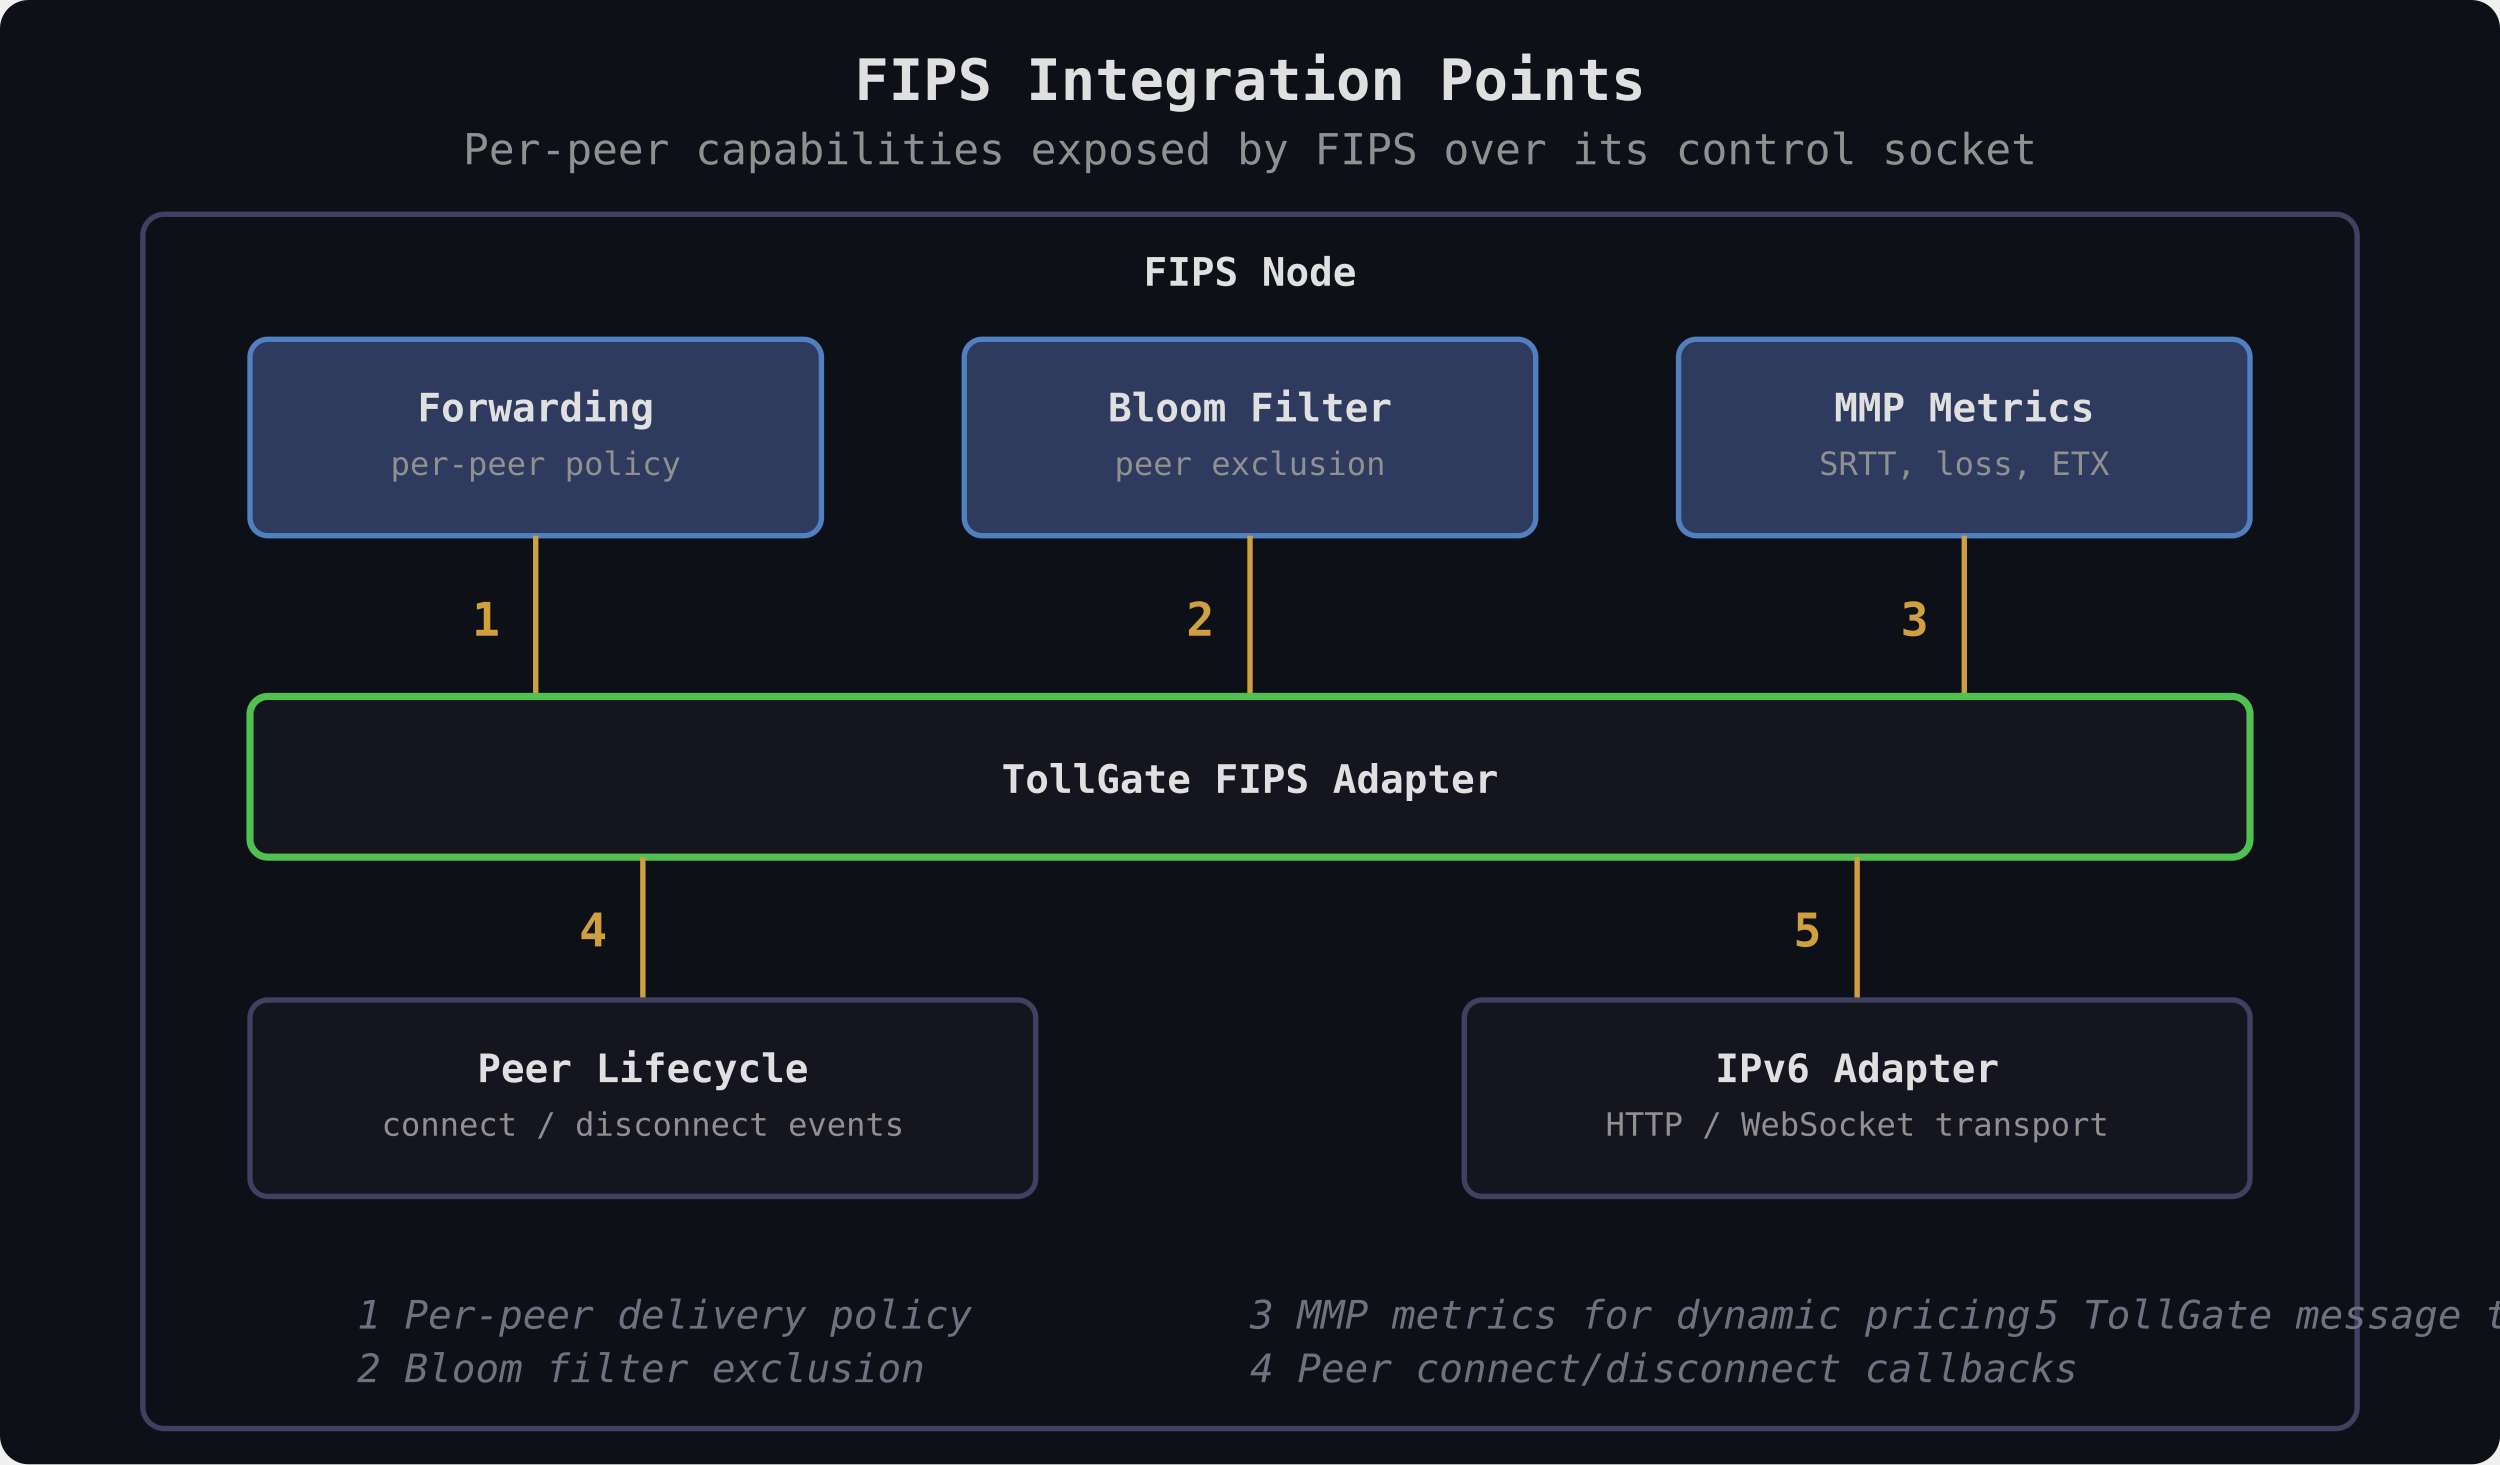
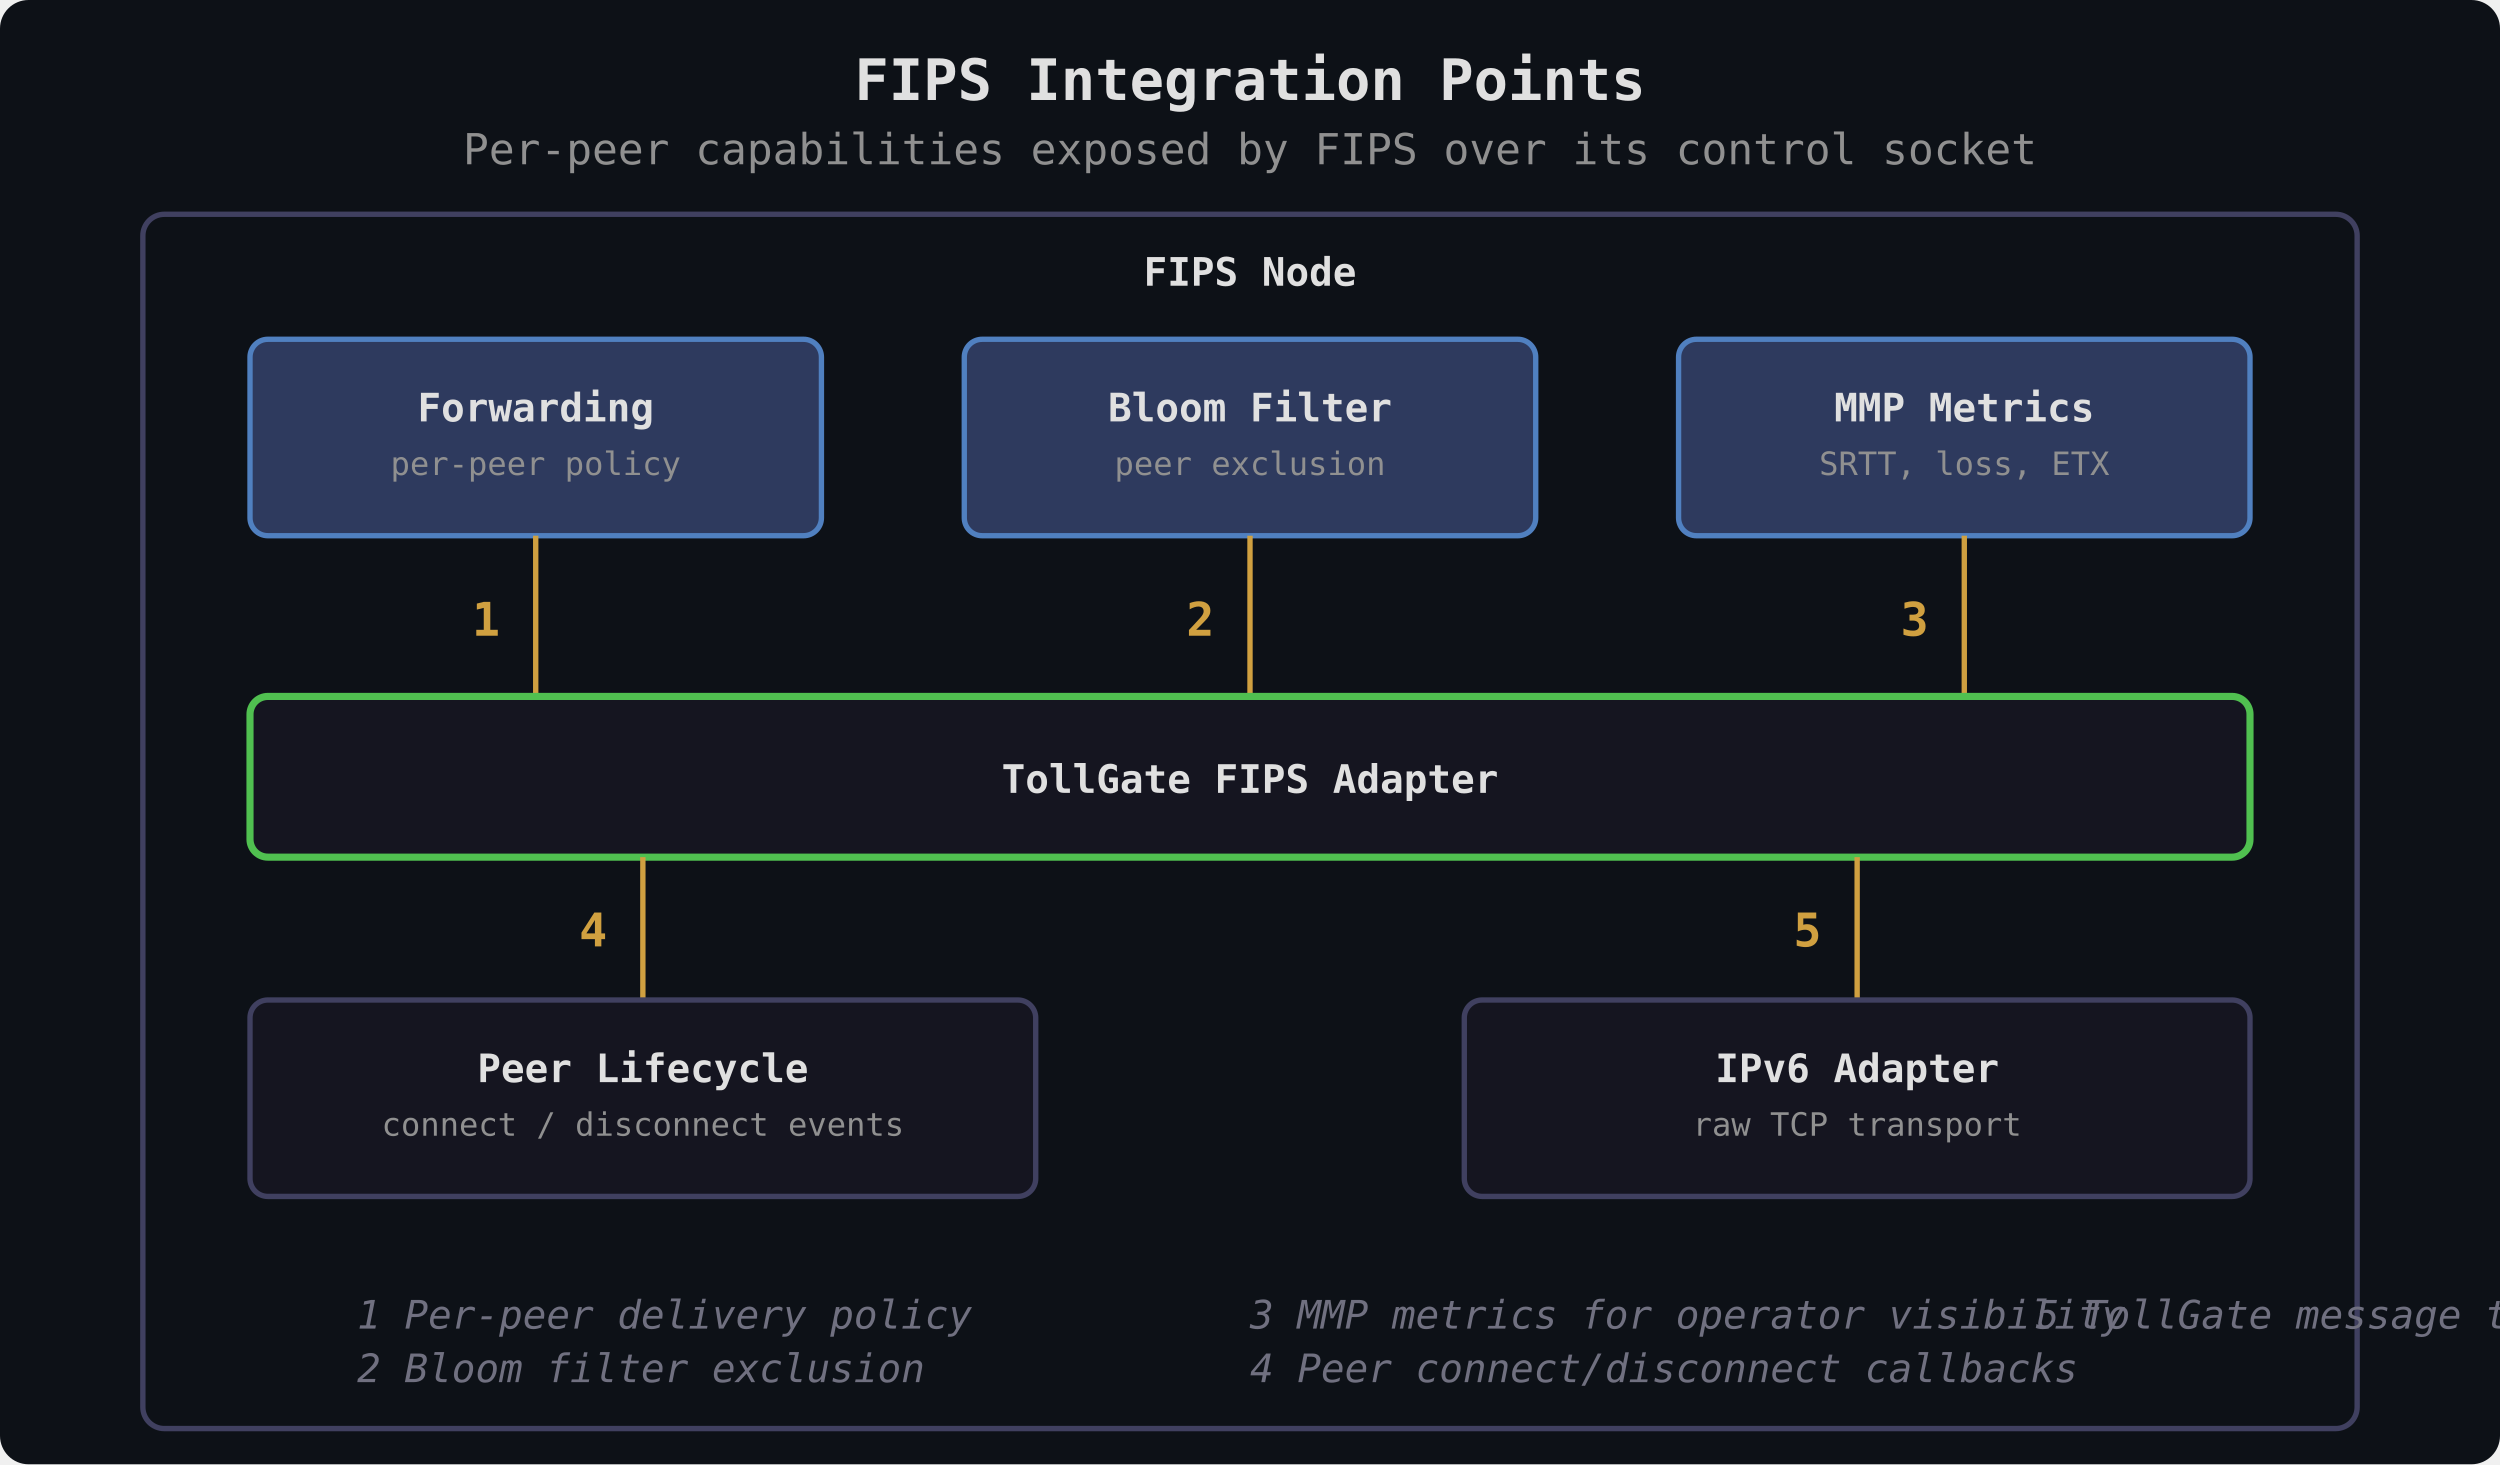
<svg xmlns="http://www.w3.org/2000/svg" viewBox="0 0 700 410" font-family="monospace" font-size="12">
  <style>
    text          { fill: #e0e0e0; }
    text.title    { font-size: 16px; font-weight: bold; }
    text.subtitle { font-size: 12px; fill: #909090; }
    text.mlabel   { font-size: 11px; font-weight: bold; }
    text.mdesc    { font-size: 9px; fill: #909090; }
    text.num      { font-size: 13px; font-weight: bold; fill: #d0a040; }
    text.caption  { font-size: 11px; fill: #707080; font-style: italic; }

    .bg           { fill: #0d1117; }
    .callout      { fill: #151520; }
    .node         { fill: #2e3a5e; stroke: #5080c0; }

    @media (prefers-color-scheme: light) {
      text          { fill: #1f2328; }
      text.subtitle, text.nrole, text.plabel, text.annot, text.altlabel,
      text.elabel, text.mdesc, text.tlabel { fill: #656d76; }
      text.caption  { fill: #7c8186; }
      line.sep, line.life { stroke: #d1d9e0; }
      rect.alt      { stroke: #d1d9e0; }
      .bg           { fill: #ffffff; }
      .callout      { fill: #f6f8fa; }
      .node, rect.node { fill: #ddf4ff; stroke: #0969da; }
      rect.compute, rect.result { fill: #f6f8fa; }
    }
  </style>
  <rect width="700" height="410" rx="8" class="bg" />
  <text x="350" y="28" text-anchor="middle" class="title">FIPS Integration Points</text>
  <text x="350" y="46" text-anchor="middle" class="subtitle">Per-peer capabilities exposed by FIPS over its control socket</text>
  <rect x="40" y="60" width="620" height="340" rx="6" fill="none" stroke="#404060" stroke-width="1.5" />
  <text x="350" y="80" text-anchor="middle" class="mlabel" fill="#707080">FIPS Node</text>
  <rect x="70" y="95" width="160" height="55" rx="5" class="node" stroke="#5080c0" stroke-width="1.5" />
  <text x="150" y="118" text-anchor="middle" class="mlabel" fill="#80b0e0">Forwarding</text>
  <text x="150" y="133" text-anchor="middle" class="mdesc">per-peer policy</text>
  <rect x="270" y="95" width="160" height="55" rx="5" class="node" stroke="#5080c0" stroke-width="1.5" />
  <text x="350" y="118" text-anchor="middle" class="mlabel" fill="#80b0e0">Bloom Filter</text>
  <text x="350" y="133" text-anchor="middle" class="mdesc">peer exclusion</text>
  <rect x="470" y="95" width="160" height="55" rx="5" class="node" stroke="#5080c0" stroke-width="1.5" />
  <text x="550" y="118" text-anchor="middle" class="mlabel" fill="#80b0e0">MMP Metrics</text>
  <text x="550" y="133" text-anchor="middle" class="mdesc">SRTT, loss, ETX</text>
  <line x1="150" y1="150" x2="150" y2="195" stroke="#d0a040" stroke-width="1.5" />
  <text x="140" y="178" text-anchor="end" class="num">1</text>
  <line x1="350" y1="150" x2="350" y2="195" stroke="#d0a040" stroke-width="1.5" />
  <text x="340" y="178" text-anchor="end" class="num">2</text>
  <line x1="550" y1="150" x2="550" y2="195" stroke="#d0a040" stroke-width="1.5" />
  <text x="540" y="178" text-anchor="end" class="num">3</text>
  <rect x="70" y="195" width="560" height="45" rx="5" class="callout" stroke="#50c050" stroke-width="2" />
  <text x="350" y="222" text-anchor="middle" class="mlabel" fill="#80e080">TollGate FIPS Adapter</text>
  <line x1="180" y1="240" x2="180" y2="280" stroke="#d0a040" stroke-width="1.5" />
  <text x="170" y="265" text-anchor="end" class="num">4</text>
  <line x1="520" y1="240" x2="520" y2="280" stroke="#d0a040" stroke-width="1.5" />
  <text x="510" y="265" text-anchor="end" class="num">5</text>
  <rect x="70" y="280" width="220" height="55" rx="5" class="callout" stroke="#404060" stroke-width="1.5" />
  <text x="180" y="303" text-anchor="middle" class="mlabel" fill="#b0b0b0">Peer Lifecycle</text>
  <text x="180" y="318" text-anchor="middle" class="mdesc">connect / disconnect events</text>
  <rect x="410" y="280" width="220" height="55" rx="5" class="callout" stroke="#404060" stroke-width="1.5" />
  <text x="520" y="303" text-anchor="middle" class="mlabel" fill="#b0b0b0">IPv6 Adapter</text>
-   <text x="520" y="318" text-anchor="middle" class="mdesc">HTTP / WebSocket transport</text>
+   <text x="520" y="318" text-anchor="middle" class="mdesc">raw TCP transport</text>
  <text x="100" y="372" class="caption">1 Per-peer delivery policy</text>
  <text x="100" y="387" class="caption">2 Bloom filter exclusion</text>
-   <text x="350" y="372" class="caption">3 MMP metrics for dynamic pricing</text>
+   <text x="350" y="372" class="caption">3 MMP metrics for operator visibility</text>
  <text x="350" y="387" class="caption">4 Peer connect/disconnect callbacks</text>
  <text x="570" y="372" class="caption">5 TollGate message transport</text>
</svg>
